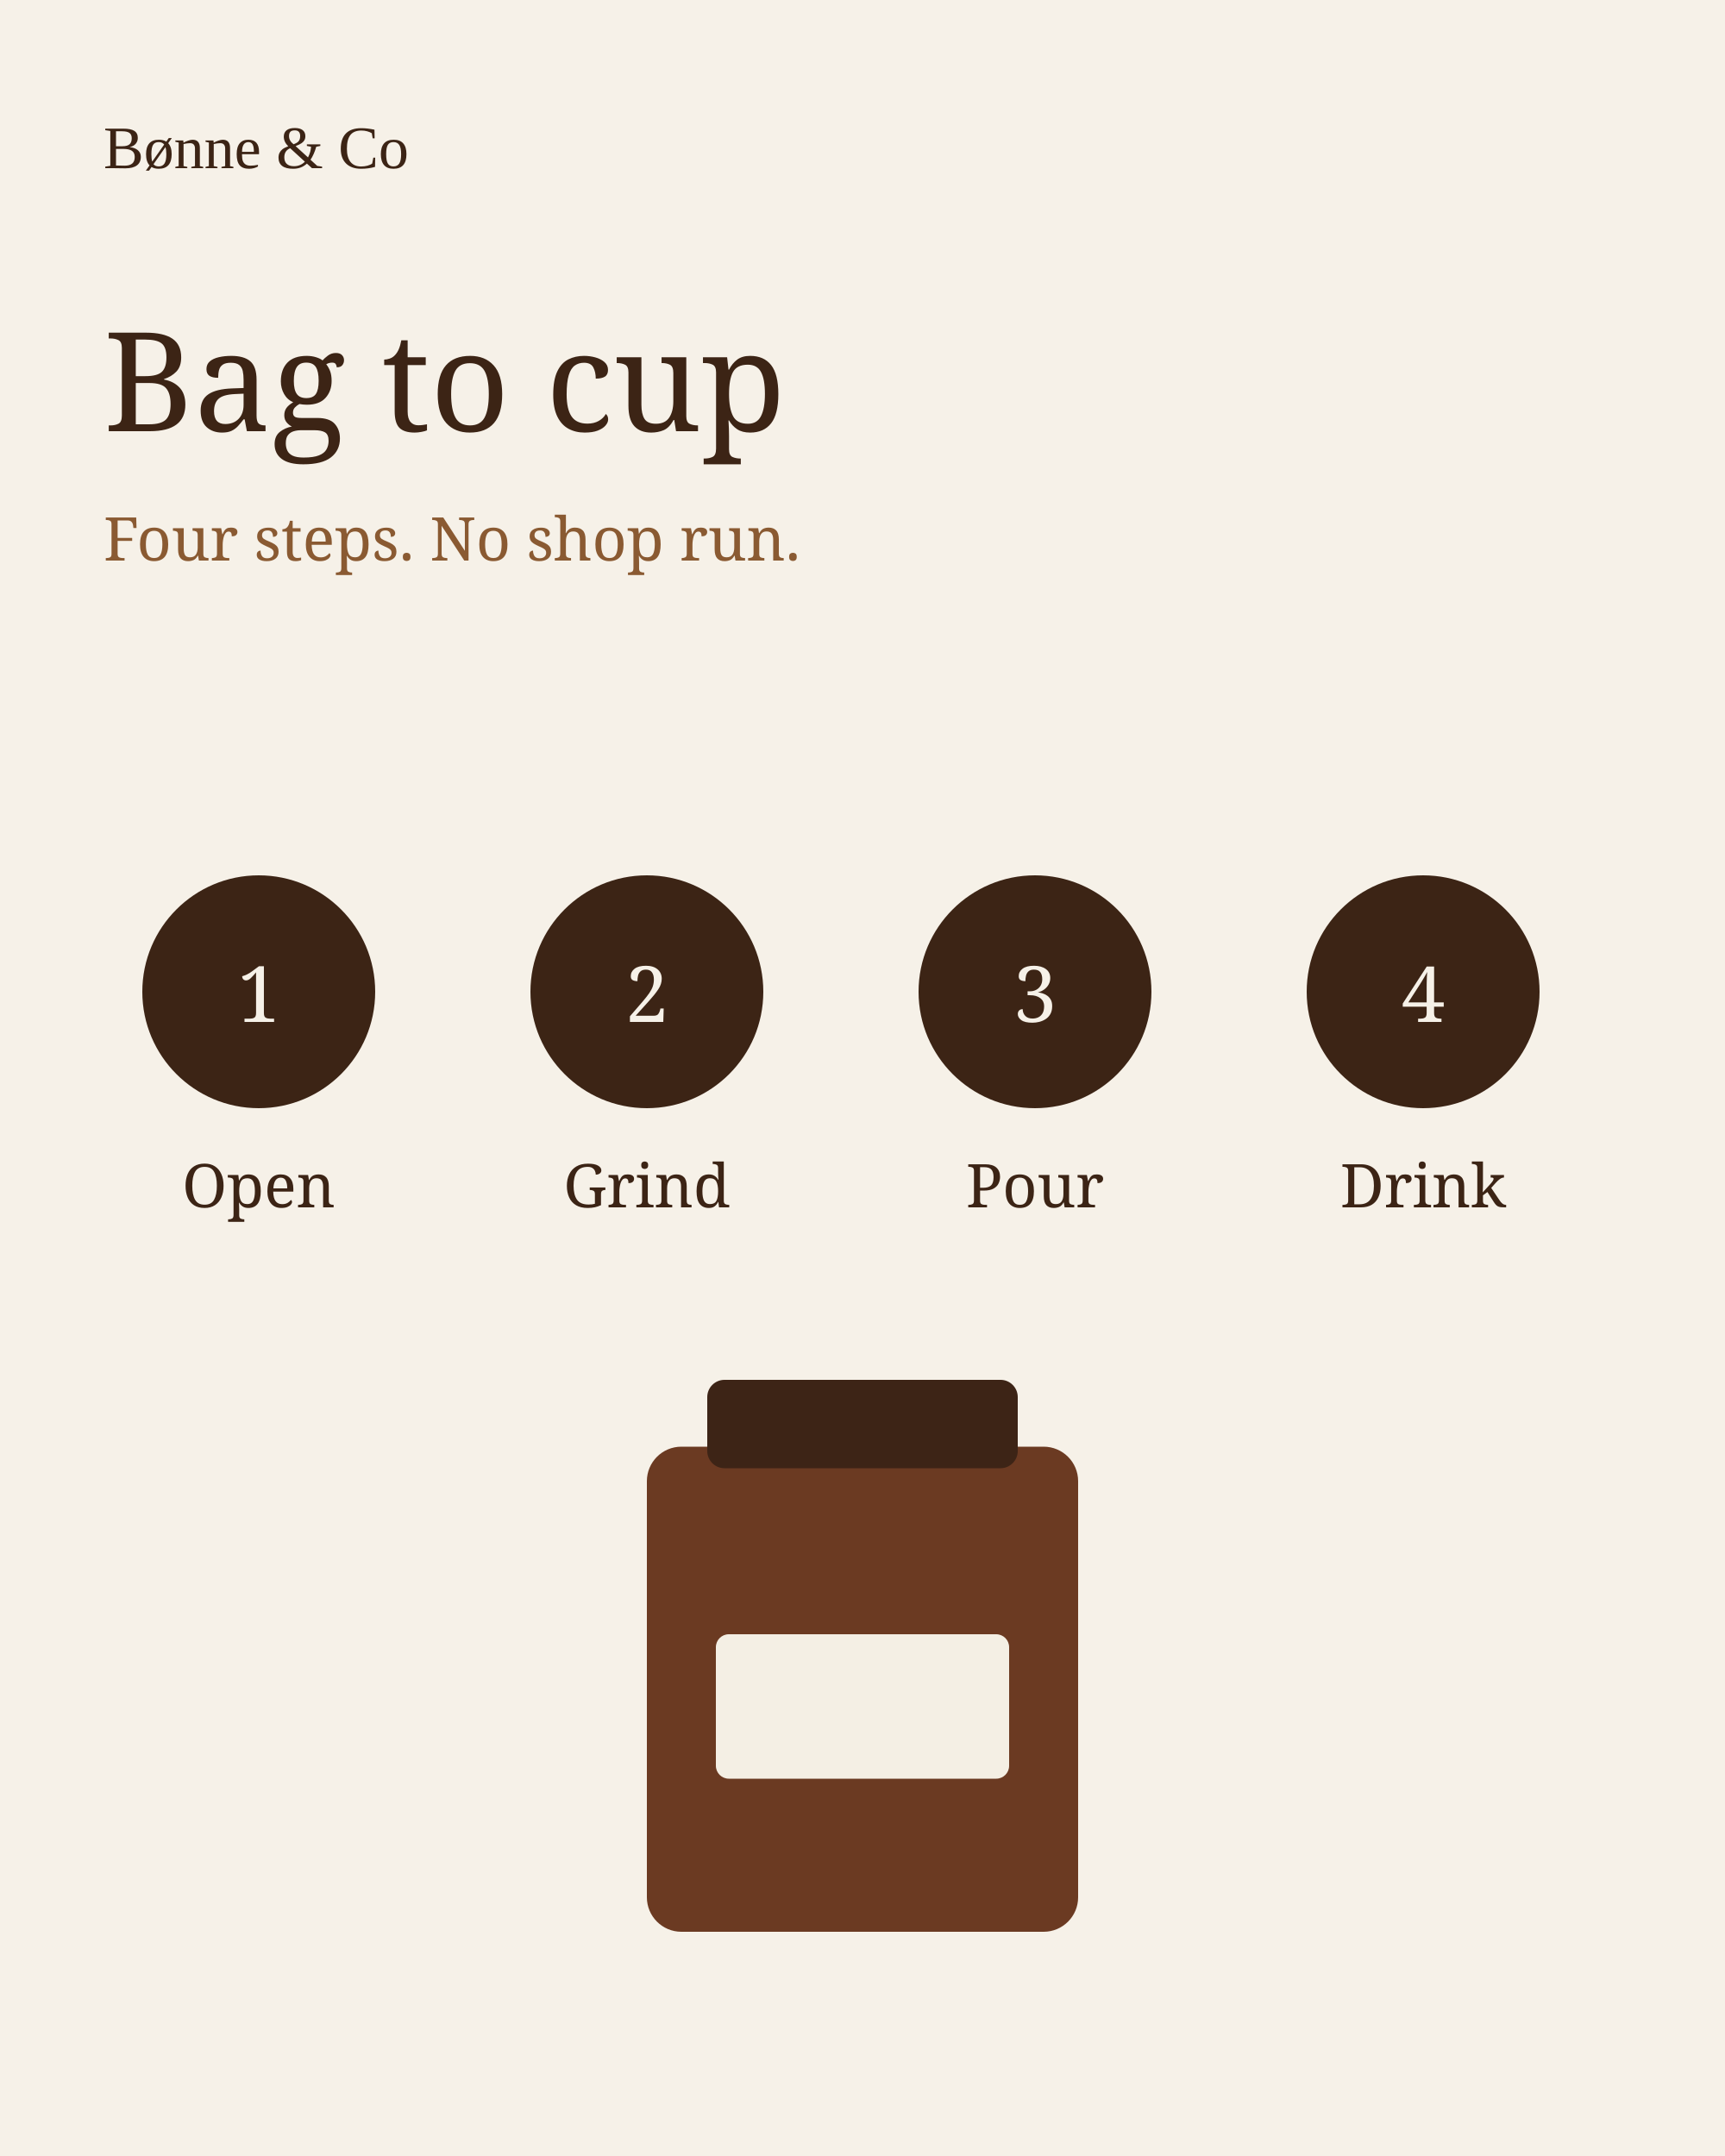
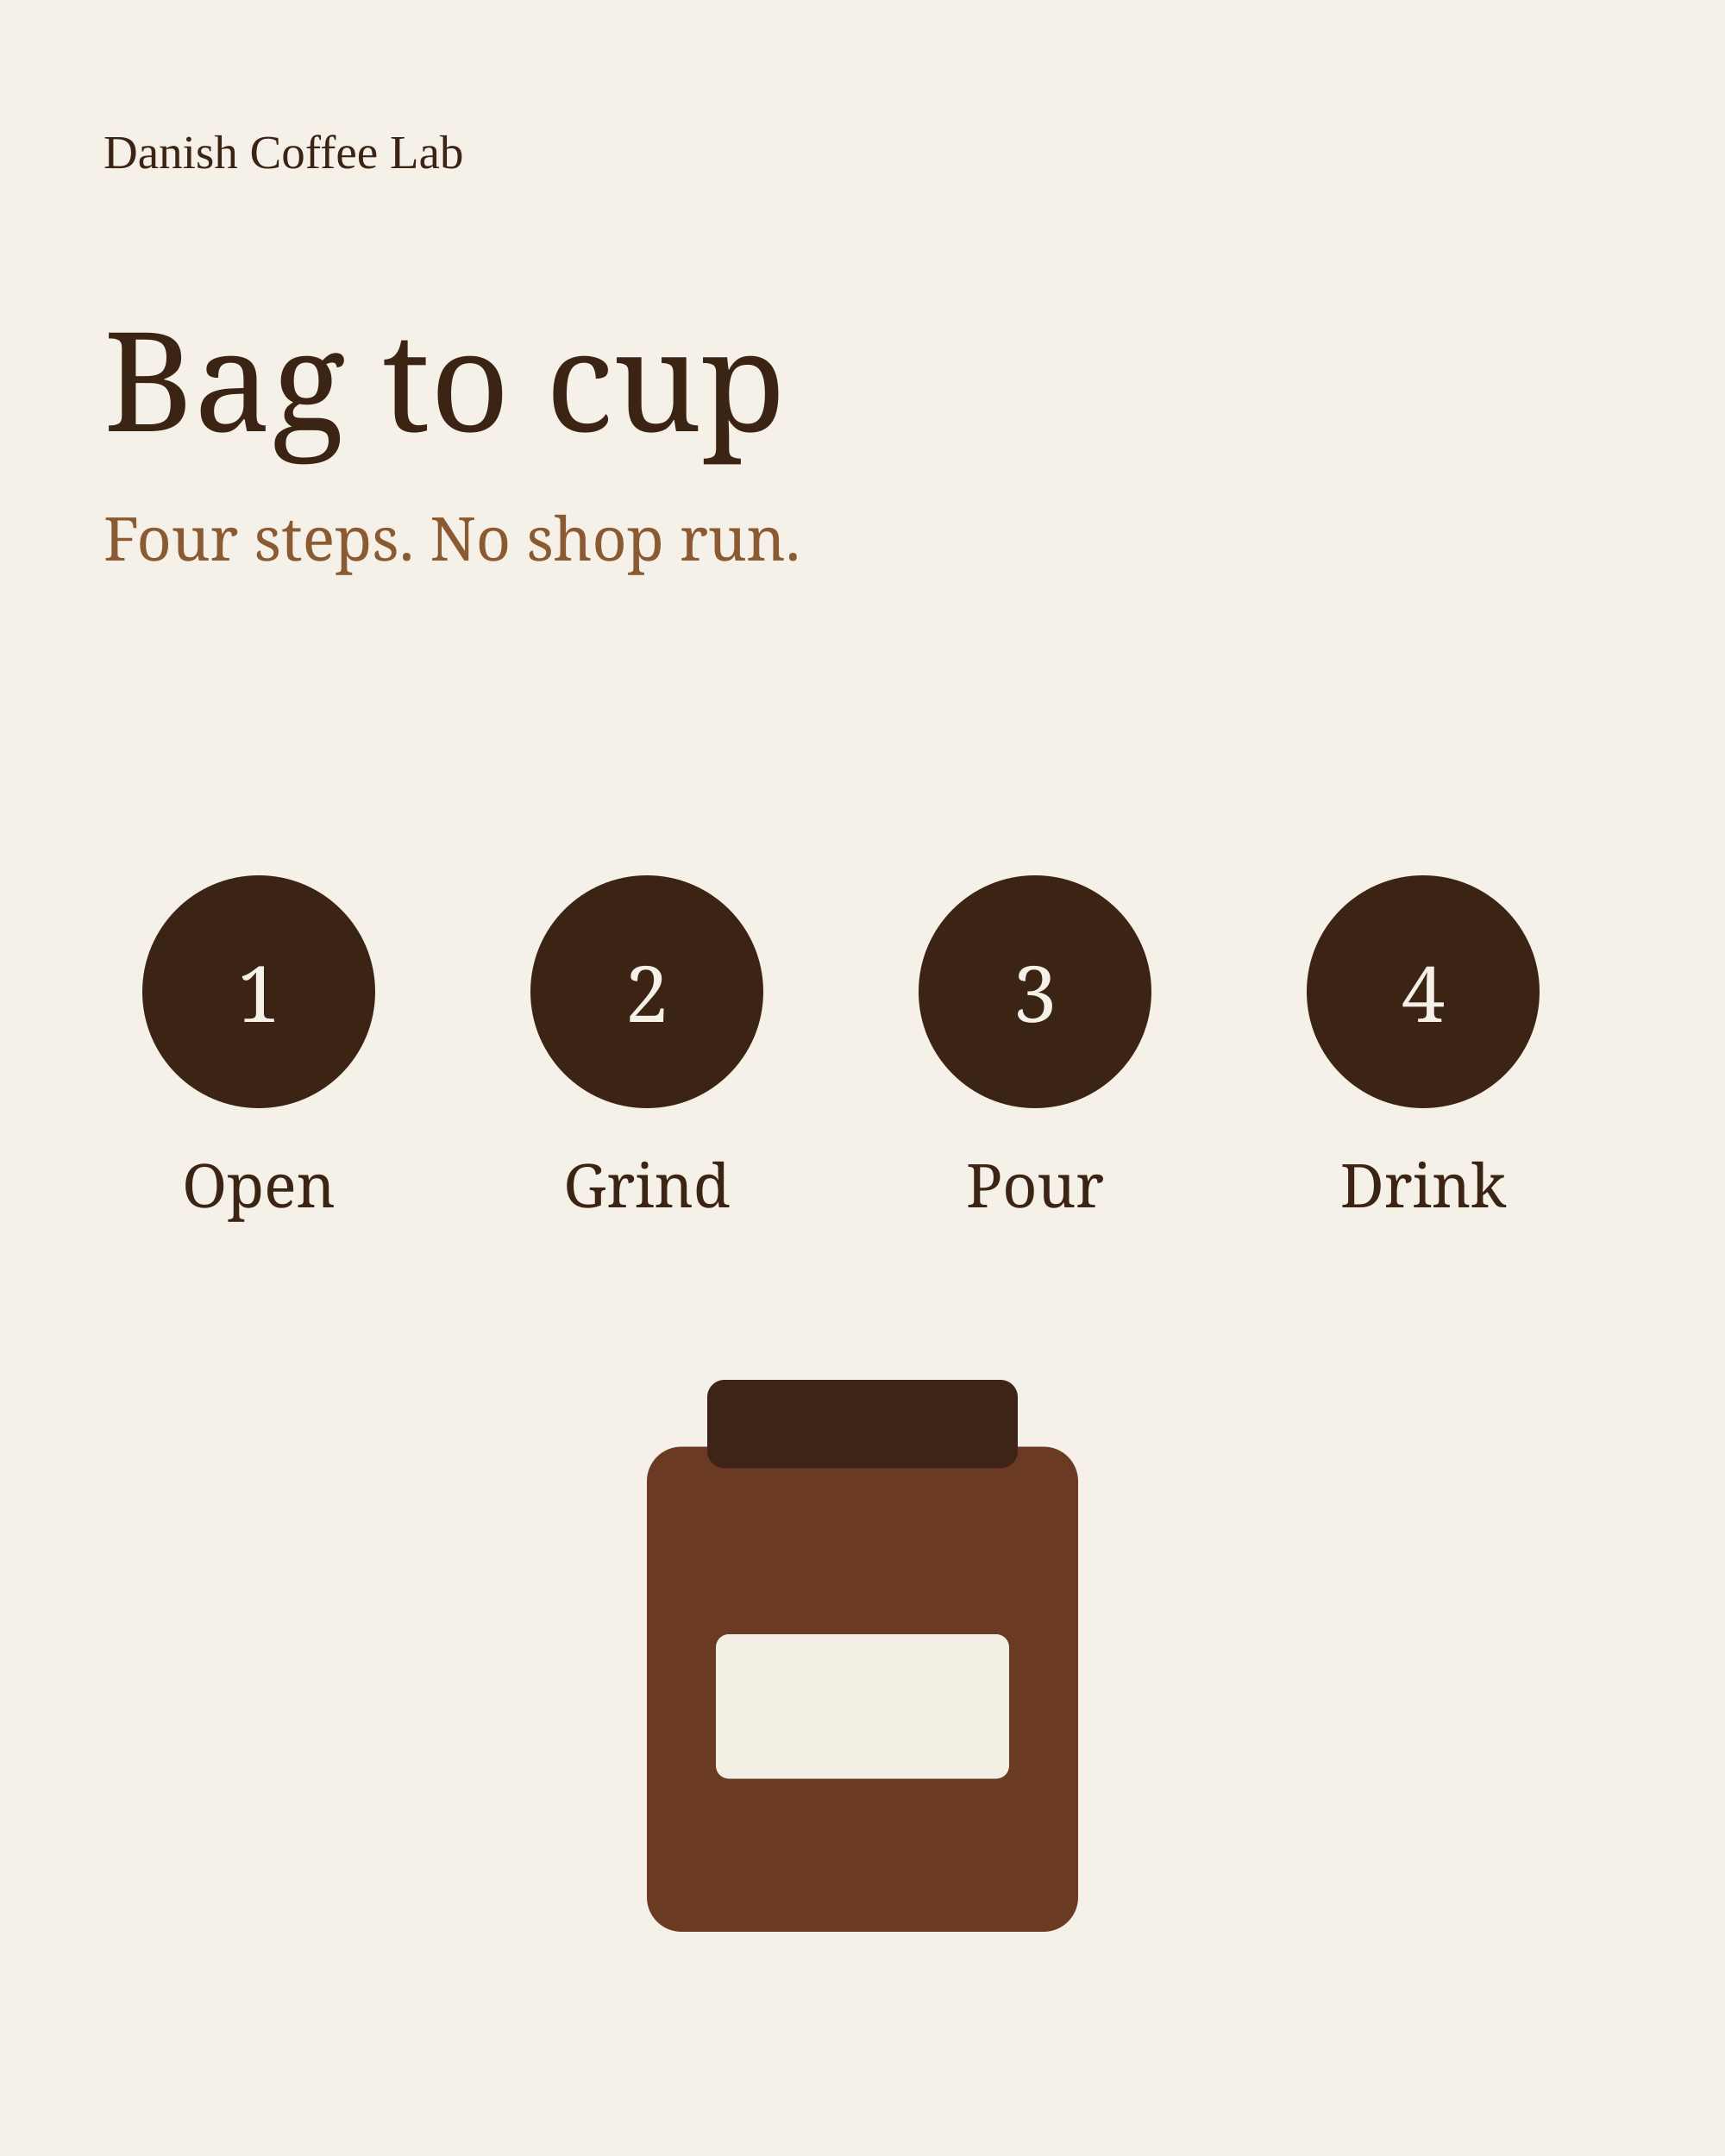
<svg xmlns="http://www.w3.org/2000/svg" width="800" height="1000" viewBox="0 0 800 1000">
  <rect width="800" height="1000" fill="#f6f1e8" />
-   <text x="48" y="78" fill="#3c2415" font-family="Georgia, 'Times New Roman', serif" font-size="28">Bønne &amp; Co</text>
+   <text x="48" y="78" fill="#3c2415" font-family="Georgia, 'Times New Roman', serif" font-size="22">Danish Coffee Lab</text>
  <text x="48" y="200" fill="#3c2415" font-family="Georgia, serif" font-size="64">Bag to cup</text>
  <text x="48" y="260" fill="#8a5a32" font-family="Georgia, serif" font-size="28">Four steps. No shop run.</text>
  <circle cx="120" cy="460" r="54" fill="#3c2415" />
  <text x="120" y="474" text-anchor="middle" fill="#f6f1e8" font-family="Georgia, serif" font-size="36">1</text>
  <text x="120" y="560" text-anchor="middle" fill="#3c2415" font-family="Georgia, serif" font-size="28">Open</text>
  <circle cx="300" cy="460" r="54" fill="#3c2415" />
  <text x="300" y="474" text-anchor="middle" fill="#f6f1e8" font-family="Georgia, serif" font-size="36">2</text>
  <text x="300" y="560" text-anchor="middle" fill="#3c2415" font-family="Georgia, serif" font-size="28">Grind</text>
  <circle cx="480" cy="460" r="54" fill="#3c2415" />
  <text x="480" y="474" text-anchor="middle" fill="#f6f1e8" font-family="Georgia, serif" font-size="36">3</text>
  <text x="480" y="560" text-anchor="middle" fill="#3c2415" font-family="Georgia, serif" font-size="28">Pour</text>
  <circle cx="660" cy="460" r="54" fill="#3c2415" />
  <text x="660" y="474" text-anchor="middle" fill="#f6f1e8" font-family="Georgia, serif" font-size="36">4</text>
  <text x="660" y="560" text-anchor="middle" fill="#3c2415" font-family="Georgia, serif" font-size="28">Drink</text>
  <rect x="300" y="671" width="200" height="225" rx="16" fill="#6b3a22" />
  <rect x="328" y="640" width="144" height="41" rx="8" fill="#3d2416" />
  <rect x="332" y="758" width="136" height="67" rx="6" fill="#f4efe4" />
</svg>
